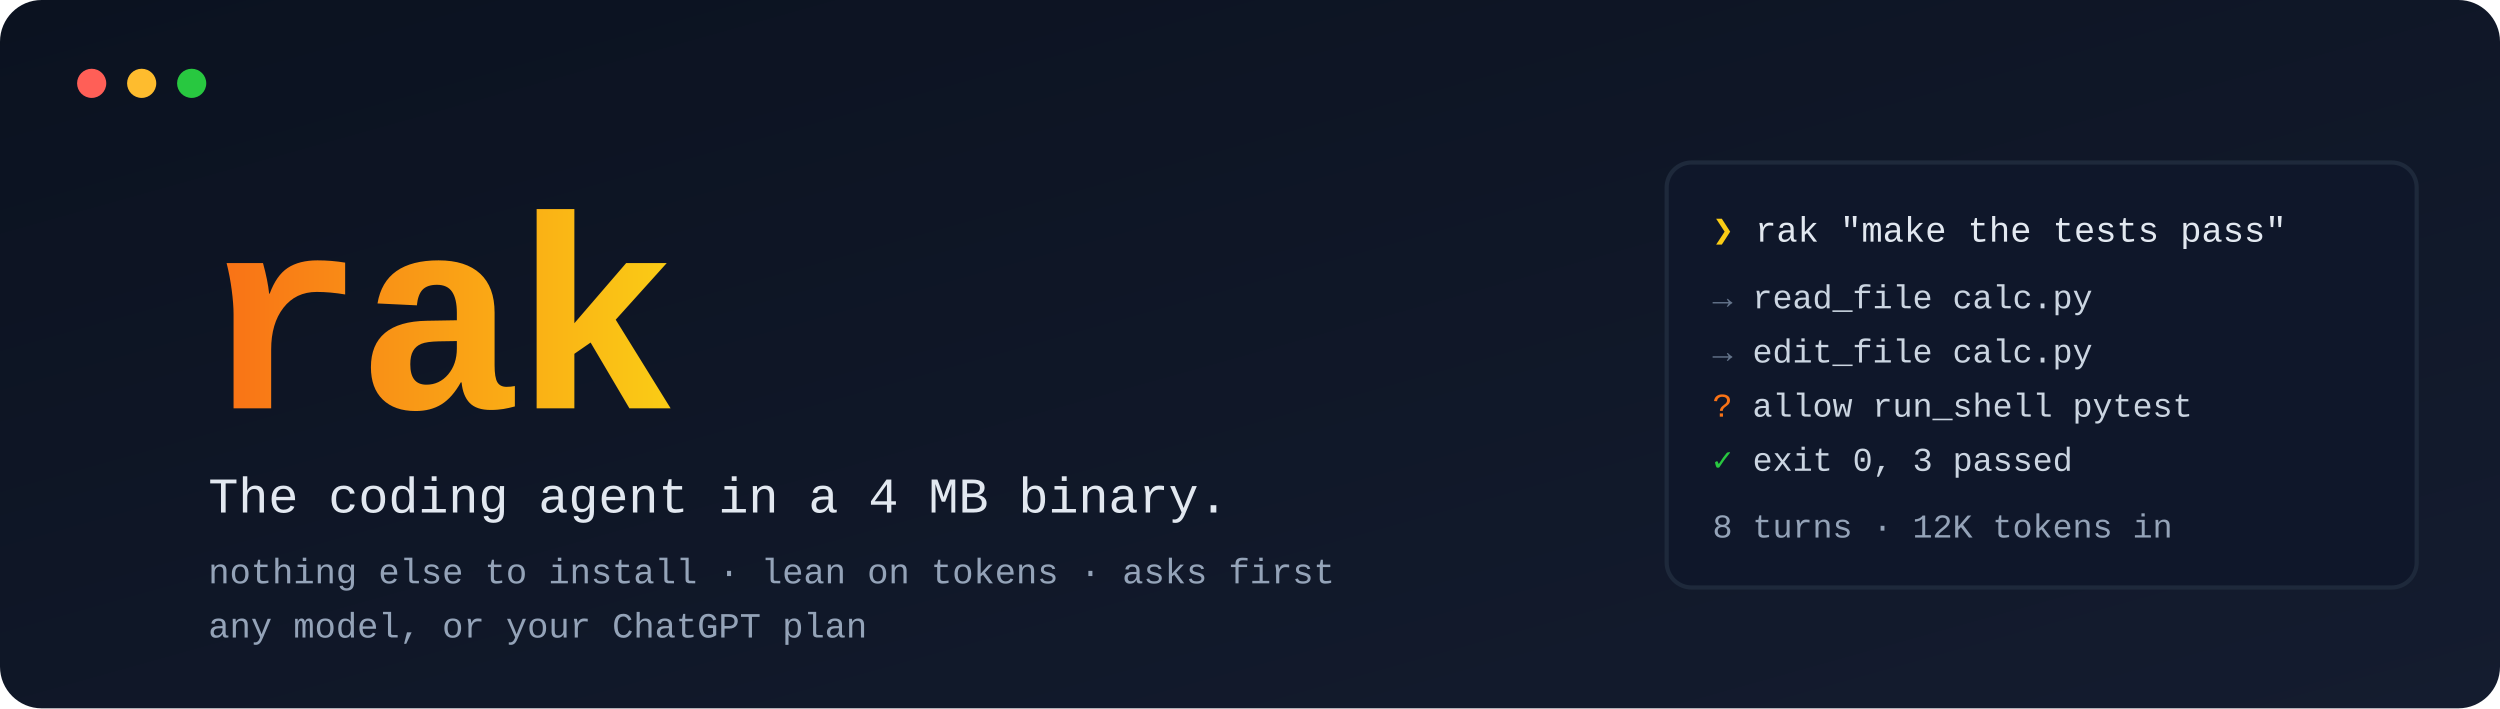
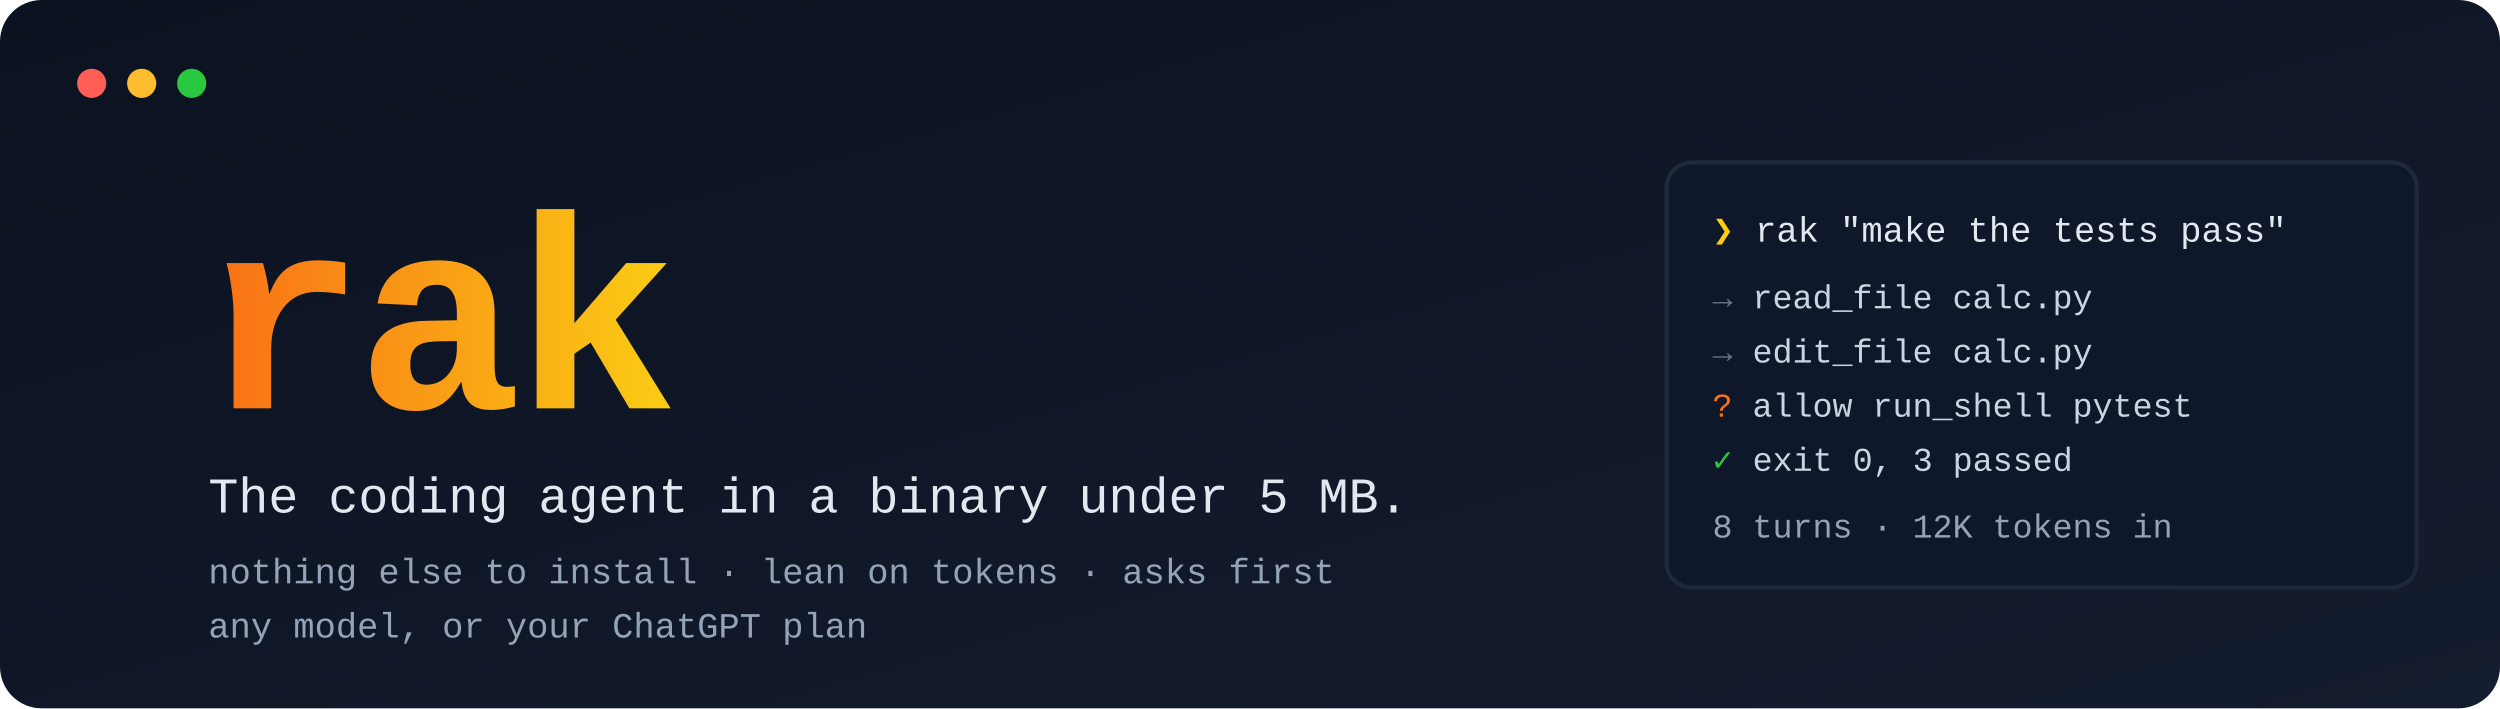
- <svg xmlns="http://www.w3.org/2000/svg" width="1200" height="340" viewBox="0 0 1200 340" role="img" aria-label="rak: the coding agent in a 4 MB binary">
+ <svg xmlns="http://www.w3.org/2000/svg" width="1200" height="340" viewBox="0 0 1200 340" role="img" aria-label="rak: the coding agent in a binary under 5 MB">
  <defs>
    <linearGradient id="bg" x1="0" y1="0" x2="1" y2="1">
      <stop offset="0" stop-color="#0b1220" />
      <stop offset="1" stop-color="#141c2f" />
    </linearGradient>
    <linearGradient id="accent" x1="0" y1="0" x2="1" y2="0">
      <stop offset="0" stop-color="#f97316" />
      <stop offset="1" stop-color="#facc15" />
    </linearGradient>
  </defs>
  <rect width="1200" height="340" rx="20" fill="url(#bg)" />
  <circle cx="44" cy="40" r="7" fill="#ff5f57" />
  <circle cx="68" cy="40" r="7" fill="#febc2e" />
  <circle cx="92" cy="40" r="7" fill="#28c840" />
  <g font-family="ui-monospace, SFMono-Regular, Menlo, Consolas, 'Liberation Mono', monospace">
    <text x="96" y="196" font-size="132" font-weight="700" fill="url(#accent)" letter-spacing="-4">rak</text>
-     <text x="100" y="246" font-size="24" fill="#e2e8f0">The coding agent in a 4 MB binary.</text>
+     <text x="100" y="246" font-size="24" fill="#e2e8f0">The coding agent in a binary under 5 MB.</text>
    <text x="100" y="280" font-size="17" fill="#94a3b8">nothing else to install · lean on tokens · asks first</text>
    <text x="100" y="306" font-size="17" fill="#94a3b8">any model, or your ChatGPT plan</text>
    <rect x="800" y="78" width="360" height="204" rx="12" fill="#0f172a" stroke="#1e293b" stroke-width="2" />
    <text x="822" y="116" font-size="17" fill="#facc15">❯ <tspan fill="#e2e8f0">rak "make the tests pass"</tspan>
    </text>
    <text x="822" y="148" font-size="16" fill="#64748b">→ <tspan fill="#cbd5e1">read_file calc.py</tspan>
    </text>
    <text x="822" y="174" font-size="16" fill="#64748b">→ <tspan fill="#cbd5e1">edit_file calc.py</tspan>
    </text>
    <text x="822" y="200" font-size="16" fill="#f97316">? <tspan fill="#cbd5e1">allow run_shell pytest</tspan>
    </text>
    <text x="822" y="226" font-size="16" fill="#28c840">✓ <tspan fill="#cbd5e1">exit 0, 3 passed</tspan>
    </text>
    <text x="822" y="258" font-size="16" fill="#94a3b8">8 turns · 12K tokens in</text>
  </g>
</svg>
